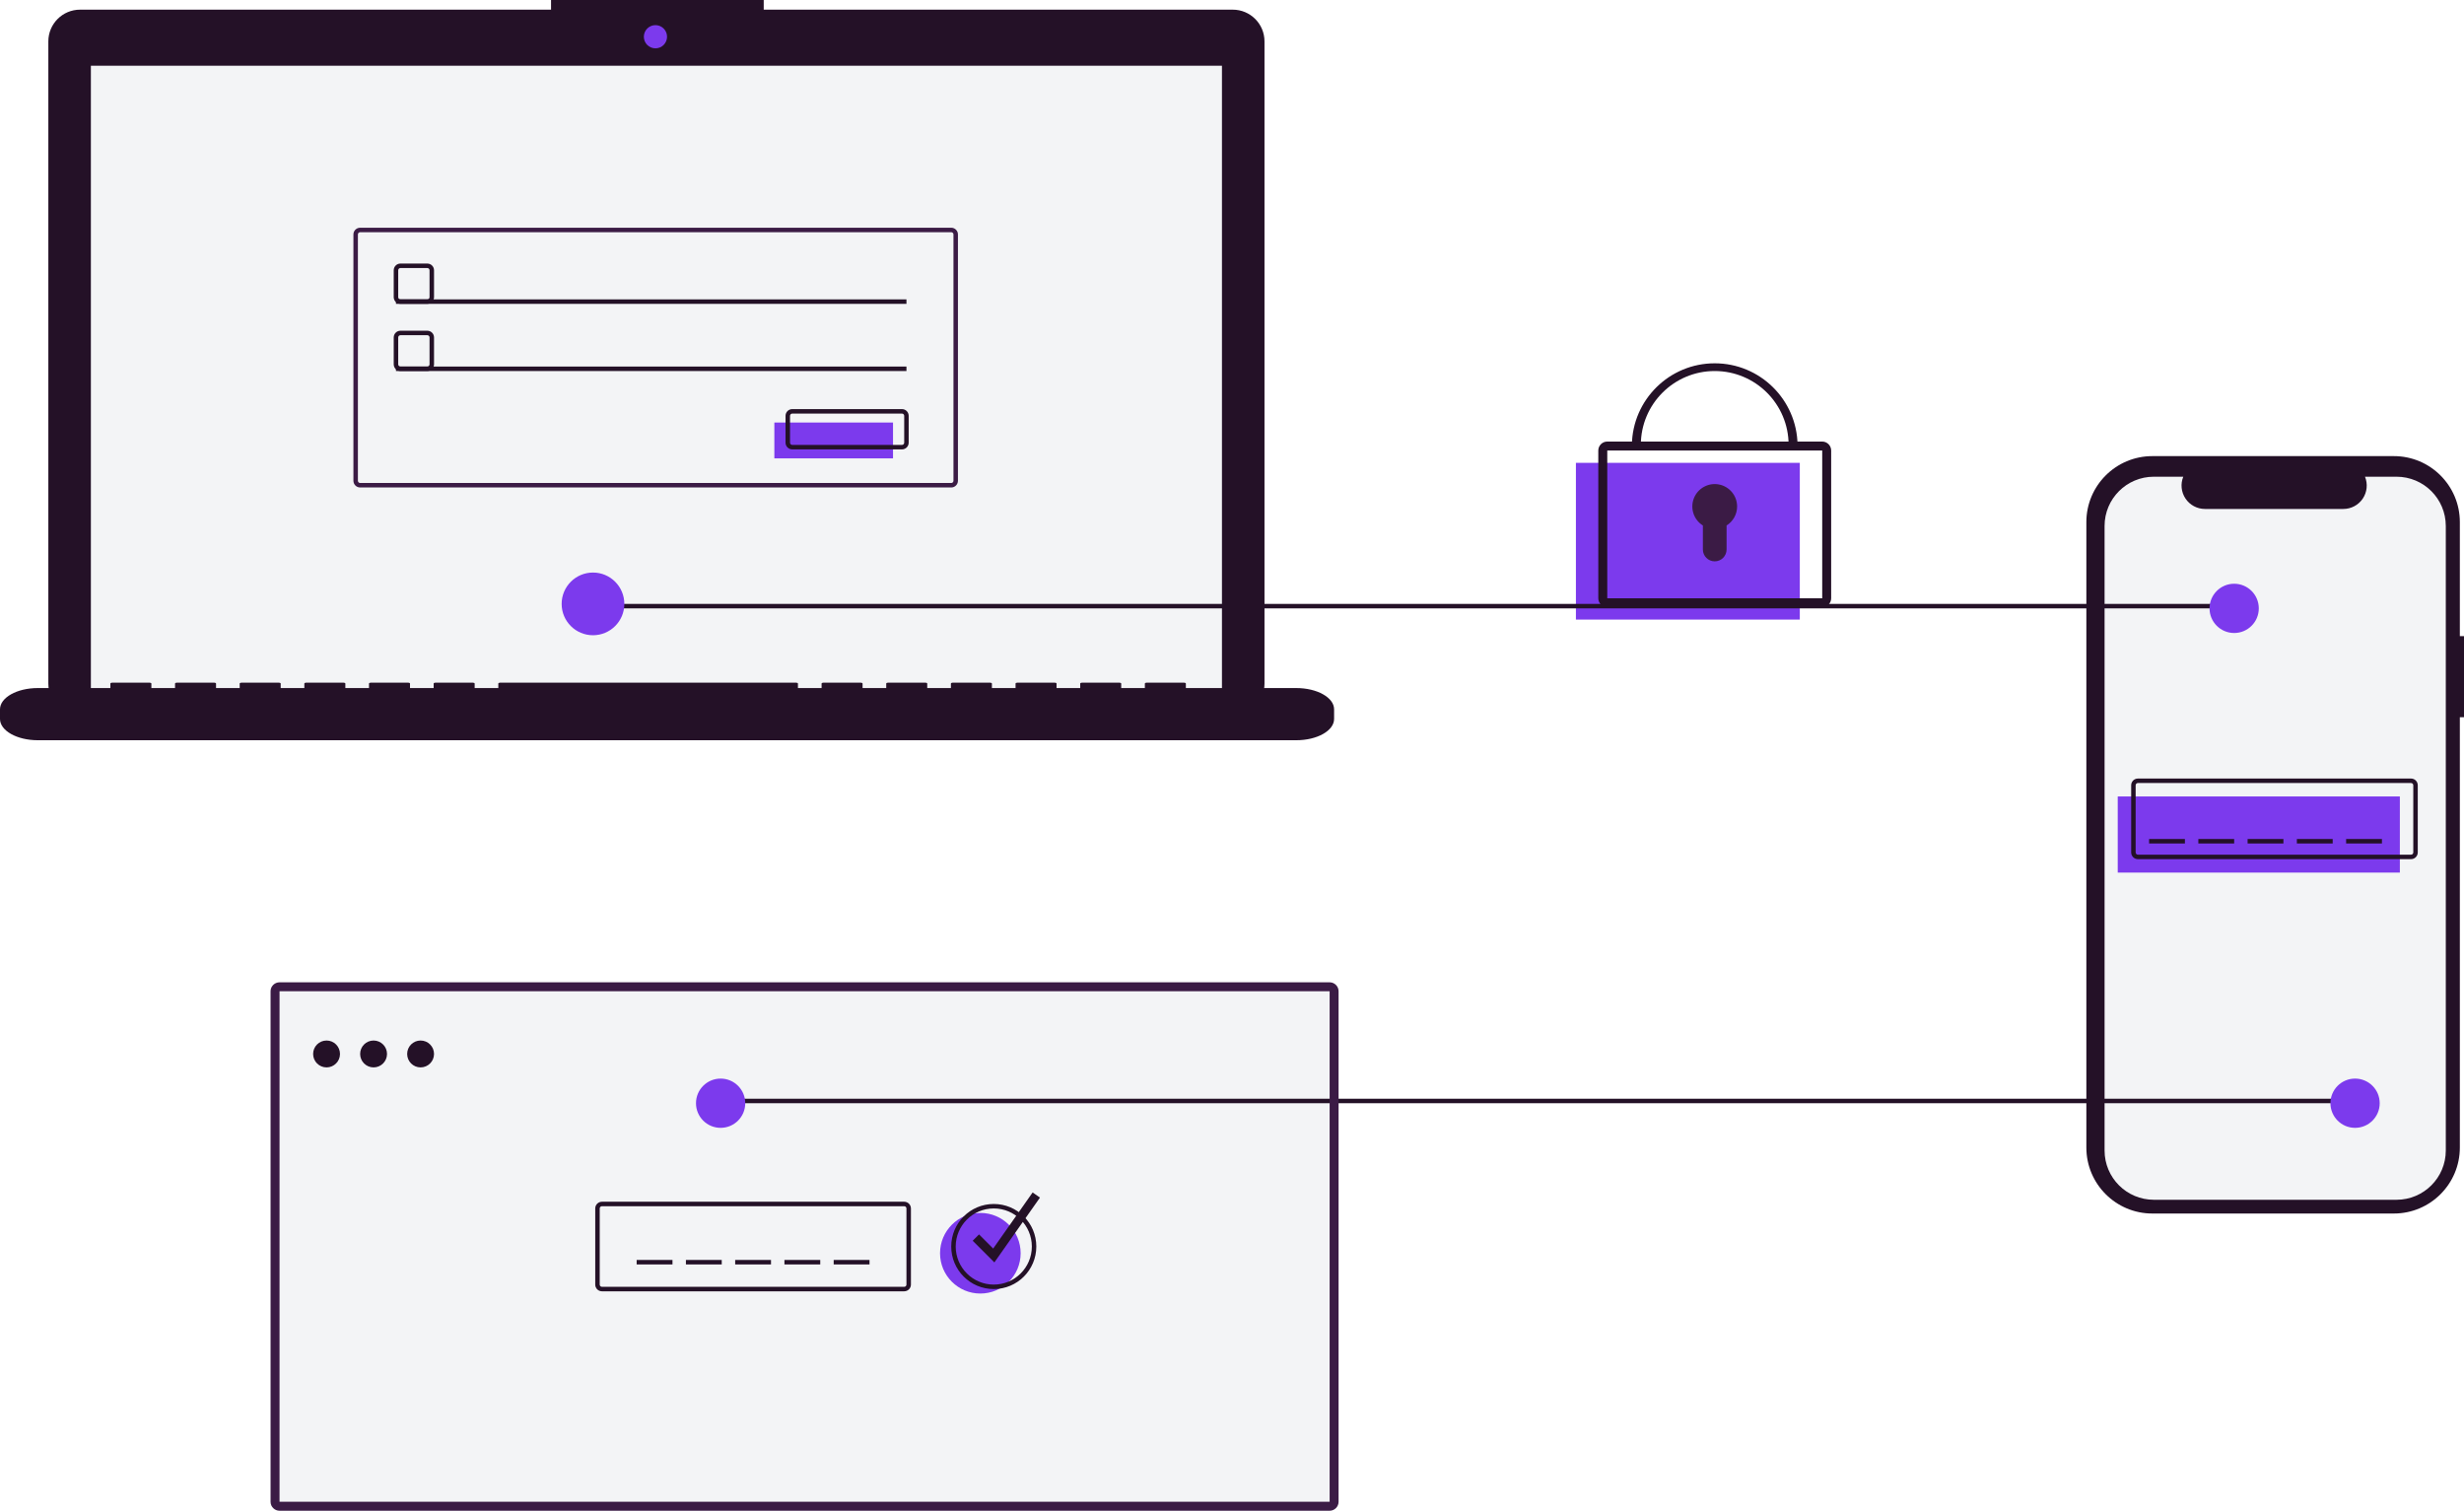
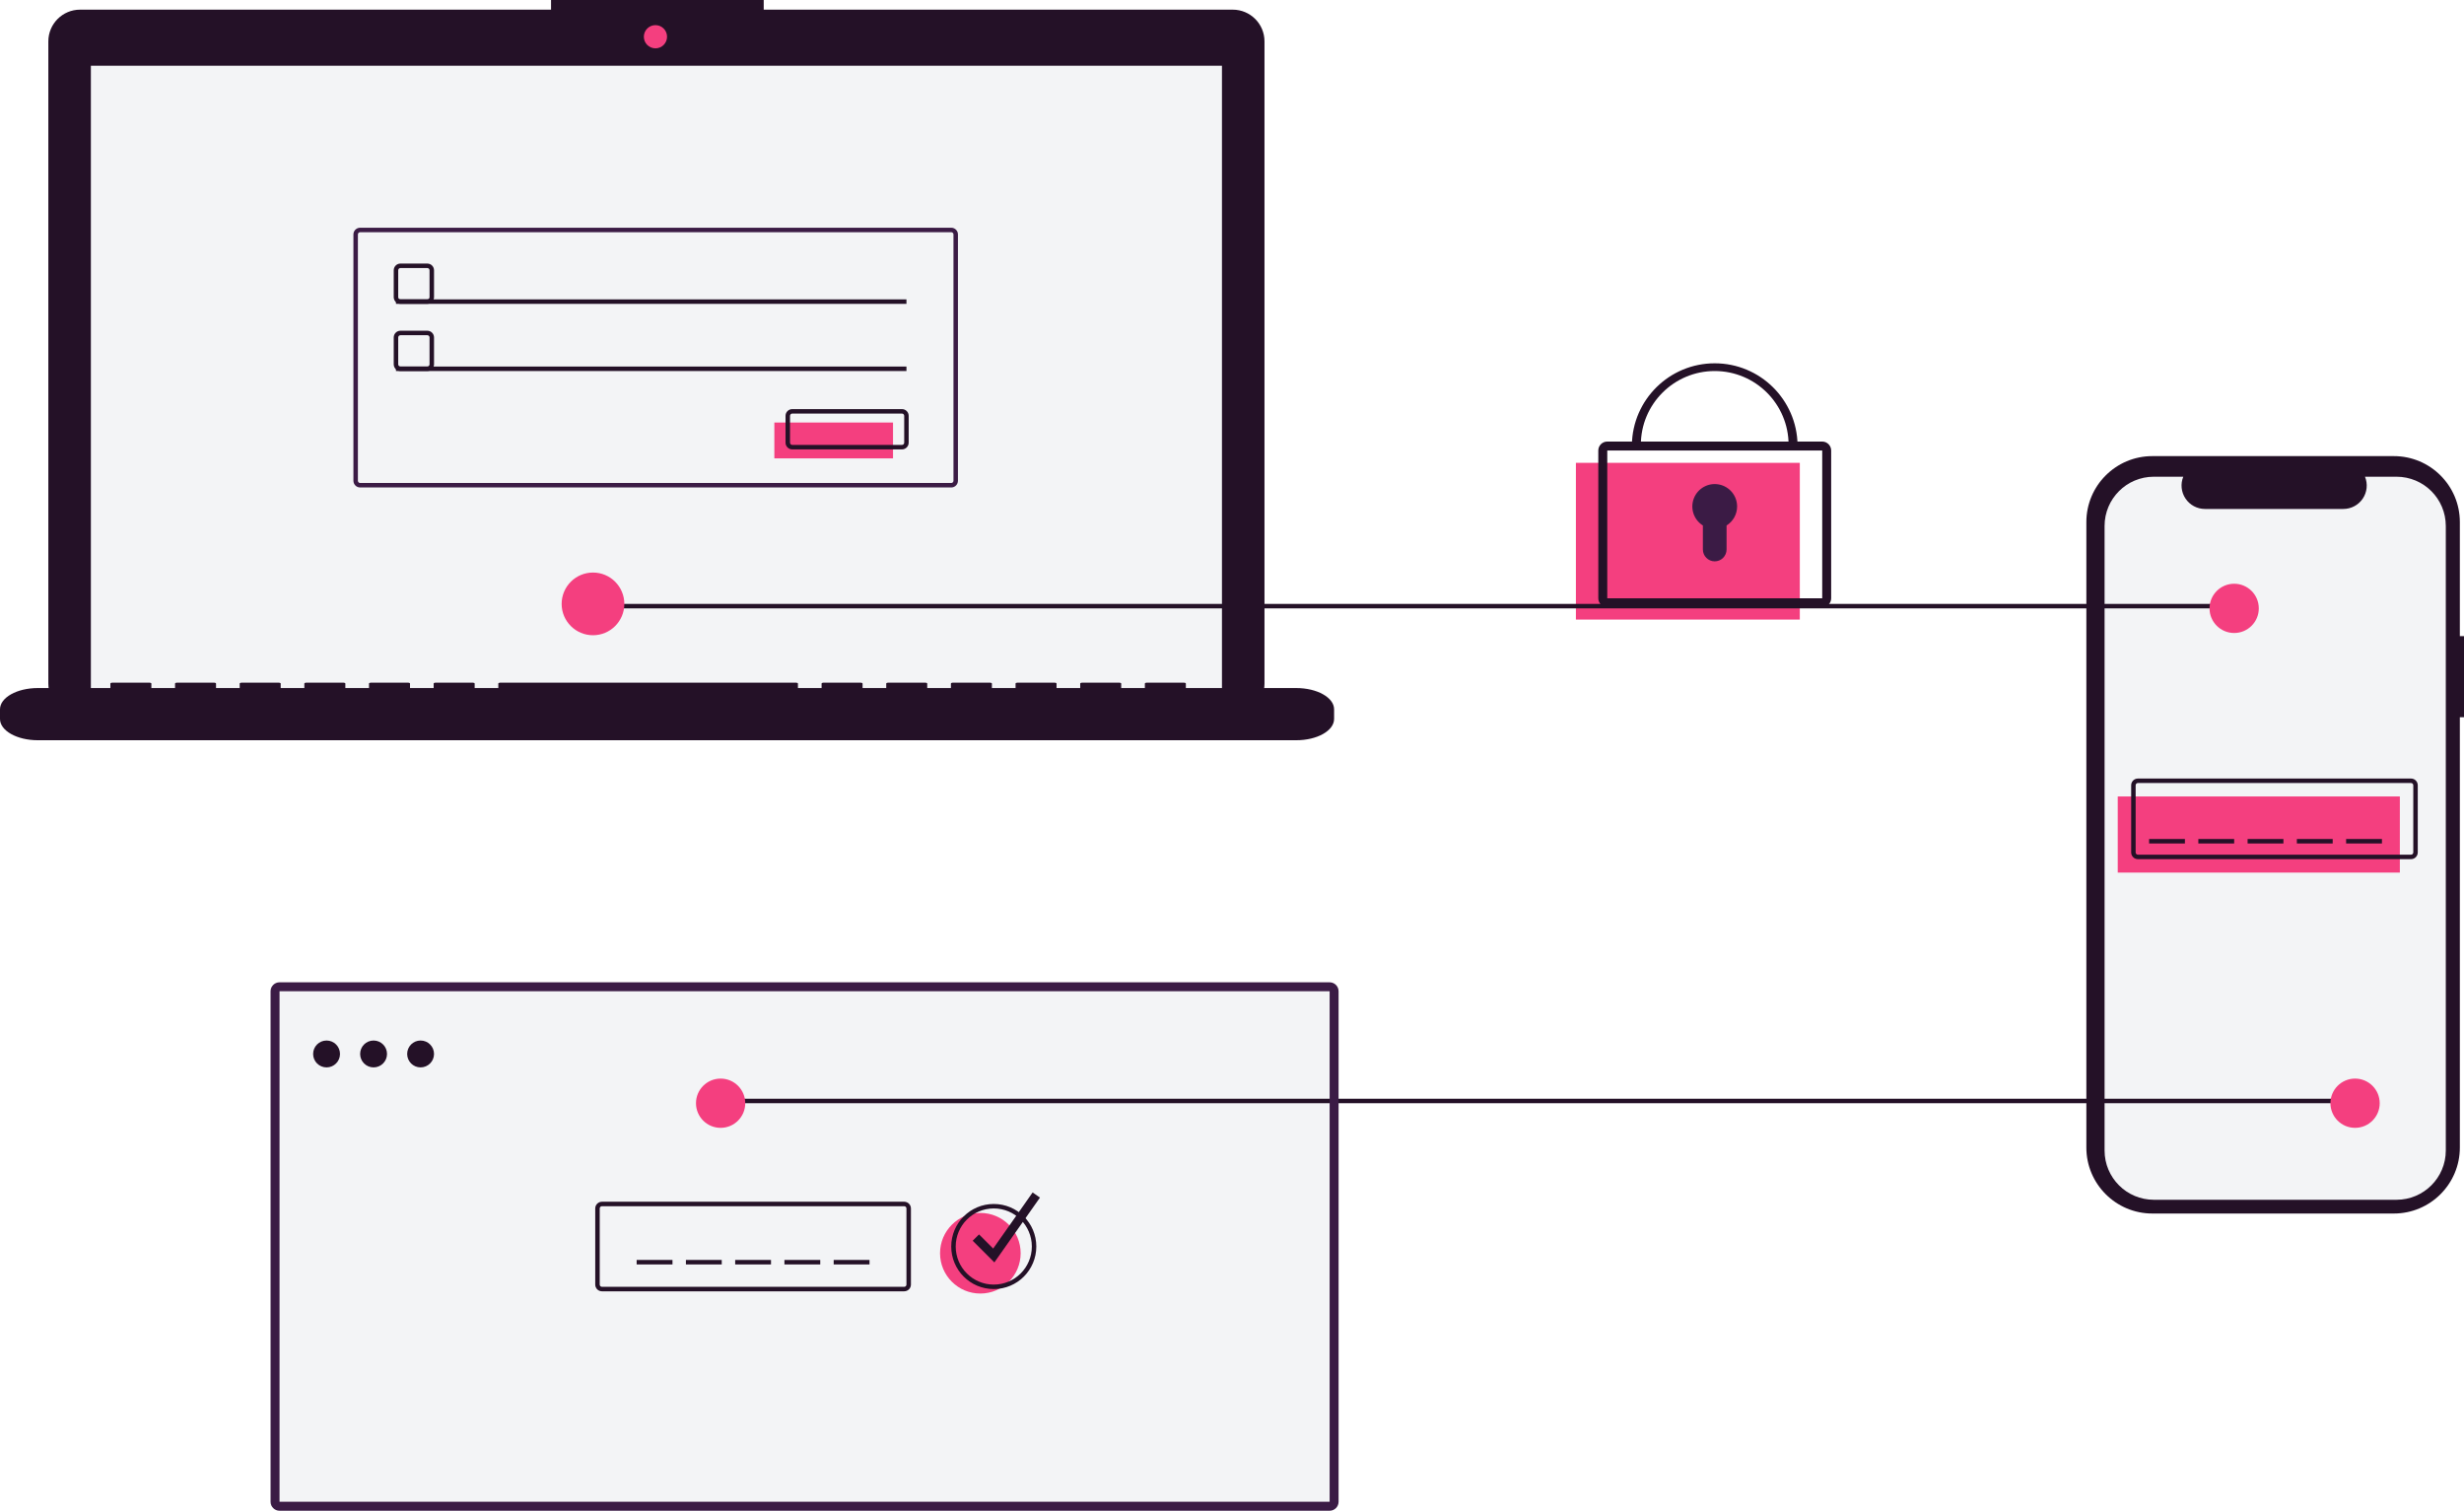
<svg xmlns="http://www.w3.org/2000/svg" width="800" height="490.473" viewBox="0 0 800 490.473">
  <g id="Group_2117" data-name="Group 2117" transform="translate(-381 -194.147)">
    <path id="Path_22785" data-name="Path 22785" d="M1104.195,366.288h-1.351V329.275a21.422,21.422,0,0,0-21.422-21.422h-78.416a21.422,21.422,0,0,0-21.422,21.422V532.329a21.422,21.422,0,0,0,21.422,21.422h78.416a21.422,21.422,0,0,0,21.422-21.422v-139.7h1.351Z" transform="translate(76.805 34.376)" fill="#241127" />
    <path id="Path_22786" data-name="Path 22786" d="M1100.507,333.046V535.8a16,16,0,0,1-16,16h-78.794a15.994,15.994,0,0,1-15.993-16V333.046a15.993,15.993,0,0,1,15.992-15.993h9.56a7.6,7.6,0,0,0,7.037,10.468h44.925a7.59,7.59,0,0,0,7.037-10.468h10.235a16,16,0,0,1,16,15.994Z" transform="translate(74.583 31.864)" fill="#f3f4f6" />
-     <rect id="Rectangle_3655" data-name="Rectangle 3655" width="91.595" height="24.716" transform="translate(1068.579 452.725)" fill="#7c3aed" />
+     <rect id="Rectangle_3655" data-name="Rectangle 3655" width="91.595" height="24.716" transform="translate(1068.579 452.725)" fill="#f43f7f" />
    <path id="Path_22787" data-name="Path 22787" d="M1092.469,478.023h-88.687a2.183,2.183,0,0,1-2.181-2.181V454.034a2.183,2.183,0,0,1,2.181-2.181h88.687a2.183,2.183,0,0,1,2.181,2.181v21.808A2.183,2.183,0,0,1,1092.469,478.023Zm-88.687-24.716a.728.728,0,0,0-.727.727v21.808a.727.727,0,0,0,.727.727h88.687a.727.727,0,0,0,.727-.727V454.034a.728.728,0,0,0-.727-.727Z" transform="translate(71.339 -4.944)" fill="#241127" />
    <rect id="Rectangle_3656" data-name="Rectangle 3656" width="11.631" height="1.454" transform="translate(1078.756 466.537)" fill="#241127" />
    <rect id="Rectangle_3657" data-name="Rectangle 3657" width="11.631" height="1.454" transform="translate(1094.749 466.537)" fill="#241127" />
    <rect id="Rectangle_3658" data-name="Rectangle 3658" width="11.631" height="1.454" transform="translate(1110.742 466.537)" fill="#241127" />
    <rect id="Rectangle_3659" data-name="Rectangle 3659" width="11.631" height="1.454" transform="translate(1126.735 466.537)" fill="#241127" />
    <rect id="Rectangle_3660" data-name="Rectangle 3660" width="11.631" height="1.454" transform="translate(1142.727 466.537)" fill="#241127" />
    <rect id="Rectangle_3661" data-name="Rectangle 3661" width="343.844" height="168.651" transform="translate(468.852 514.515)" fill="#f3f4f6" />
    <rect id="Rectangle_3662" data-name="Rectangle 3662" width="532.848" height="1.454" transform="translate(612.787 550.862)" fill="#241127" />
    <path id="Path_22790" data-name="Path 22790" d="M455.894,107.285H303.607v-3.139H234.554v3.139H81.64a10.3,10.3,0,0,0-10.3,10.3V326.114a10.3,10.3,0,0,0,10.3,10.3H455.894a10.3,10.3,0,0,0,10.3-10.3V117.586A10.3,10.3,0,0,0,455.894,107.285Z" transform="translate(325.355 90)" fill="#241127" />
    <rect id="Rectangle_3663" data-name="Rectangle 3663" width="367.229" height="207.164" transform="translate(410.508 215.487)" fill="#f3f4f6" />
-     <circle id="Ellipse_3596" data-name="Ellipse 3596" cx="3.767" cy="3.767" r="3.767" transform="translate(590.041 202.307)" fill="#7c3aed" />
+     <circle id="Ellipse_3596" data-name="Ellipse 3596" cx="3.767" cy="3.767" r="3.767" transform="translate(590.041 202.307)" fill="#f43f7f" />
    <path id="Path_22791" data-name="Path 22791" d="M236.505,234.938h-8.723a2.183,2.183,0,0,1-2.181-2.181v-8.723a2.183,2.183,0,0,1,2.181-2.181h8.723a2.183,2.183,0,0,1,2.181,2.181v8.723a2.183,2.183,0,0,1-2.181,2.181Zm-8.723-11.631a.728.728,0,0,0-.727.727v8.723a.728.728,0,0,0,.727.727h8.723a.728.728,0,0,0,.727-.727v-8.723a.728.728,0,0,0-.727-.727Z" transform="translate(283.232 57.859)" fill="#241127" />
    <rect id="Rectangle_3664" data-name="Rectangle 3664" width="165.743" height="1.454" transform="translate(509.561 291.344)" fill="#241127" />
-     <rect id="Rectangle_3665" data-name="Rectangle 3665" width="38.528" height="11.631" transform="translate(632.414 331.326)" fill="#7c3aed" />
+     <rect id="Rectangle_3665" data-name="Rectangle 3665" width="38.528" height="11.631" transform="translate(632.414 331.326)" fill="#f43f7f" />
    <path id="Path_22792" data-name="Path 22792" d="M438.4,299.938h-35.62a2.183,2.183,0,0,1-2.181-2.181v-8.723a2.183,2.183,0,0,1,2.181-2.181H438.4a2.183,2.183,0,0,1,2.181,2.181v8.723a2.183,2.183,0,0,1-2.181,2.181Zm-35.62-11.631a.728.728,0,0,0-.727.727v8.723a.728.728,0,0,0,.727.727H438.4a.728.728,0,0,0,.727-.727v-8.723a.728.728,0,0,0-.727-.727Z" transform="translate(235.447 40.11)" fill="#241127" />
-     <rect id="Rectangle_3666" data-name="Rectangle 3666" width="72.694" height="50.886" transform="translate(892.659 344.411)" fill="#7c3aed" />
+     <rect id="Rectangle_3666" data-name="Rectangle 3666" width="72.694" height="50.886" transform="translate(892.659 344.411)" fill="#f43f7f" />
    <path id="Path_22793" data-name="Path 22793" d="M836.3,355.147H766.509a2.911,2.911,0,0,1-2.908-2.908V304.261a2.911,2.911,0,0,1,2.908-2.908H836.3a2.911,2.911,0,0,1,2.908,2.908v47.978a2.911,2.911,0,0,1-2.908,2.908Zm-69.786-50.886v47.978H836.3l0-47.978Z" transform="translate(136.327 36.151)" fill="#241127" />
    <path id="Path_22794" data-name="Path 22794" d="M832.395,292.75h-2.908a23.989,23.989,0,1,0-47.978,0H778.6a26.9,26.9,0,0,1,53.794,0Z" transform="translate(132.231 45.845)" fill="#241127" />
    <path id="Path_22795" data-name="Path 22795" d="M820.139,327.619a7.27,7.27,0,1,0-11.118,6.159v7.8a3.849,3.849,0,0,0,3.849,3.849h0a3.849,3.849,0,0,0,3.849-3.849v-7.8A7.257,7.257,0,0,0,820.139,327.619Z" transform="translate(124.859 30.966)" fill="#3b1b45" />
    <rect id="Rectangle_3667" data-name="Rectangle 3667" width="11.631" height="1.454" transform="translate(587.707 603.202)" fill="#241127" />
    <rect id="Rectangle_3668" data-name="Rectangle 3668" width="11.631" height="1.454" transform="translate(603.7 603.202)" fill="#241127" />
    <rect id="Rectangle_3669" data-name="Rectangle 3669" width="11.631" height="1.454" transform="translate(619.693 603.202)" fill="#241127" />
    <rect id="Rectangle_3670" data-name="Rectangle 3670" width="11.631" height="1.454" transform="translate(635.685 603.202)" fill="#241127" />
    <rect id="Rectangle_3671" data-name="Rectangle 3671" width="11.631" height="1.454" transform="translate(651.678 603.202)" fill="#241127" />
    <path id="Path_22796" data-name="Path 22796" d="M514.444,714.412H173.509A2.911,2.911,0,0,1,170.6,711.5V545.761a2.911,2.911,0,0,1,2.908-2.908H514.444a2.911,2.911,0,0,1,2.908,2.908V711.5A2.911,2.911,0,0,1,514.444,714.412ZM173.509,545.761V711.5H514.446l0-165.743Z" transform="translate(298.251 -29.792)" fill="#3b1b45" />
    <circle id="Ellipse_3597" data-name="Ellipse 3597" cx="4.362" cy="4.362" r="4.362" transform="translate(482.664 531.962)" fill="#241127" />
    <circle id="Ellipse_3598" data-name="Ellipse 3598" cx="4.362" cy="4.362" r="4.362" transform="translate(497.93 531.962)" fill="#241127" />
    <circle id="Ellipse_3599" data-name="Ellipse 3599" cx="4.362" cy="4.362" r="4.362" transform="translate(513.195 531.962)" fill="#241127" />
    <path id="Path_22797" data-name="Path 22797" d="M415.919,669.931H317.782a2.183,2.183,0,0,1-2.181-2.181V643.034a2.183,2.183,0,0,1,2.181-2.181h98.137a2.183,2.183,0,0,1,2.181,2.181V667.75a2.183,2.183,0,0,1-2.181,2.181Zm-98.137-27.624a.728.728,0,0,0-.727.727V667.75a.728.728,0,0,0,.727.727h98.137a.728.728,0,0,0,.727-.727V643.034a.728.728,0,0,0-.727-.727Z" transform="translate(258.657 -56.552)" fill="#241127" />
-     <circle id="Ellipse_3600" data-name="Ellipse 3600" cx="13.085" cy="13.085" r="13.085" transform="translate(686.208 587.936)" fill="#7c3aed" />
+     <circle id="Ellipse_3600" data-name="Ellipse 3600" cx="13.085" cy="13.085" r="13.085" transform="translate(686.208 587.936)" fill="#f43f7f" />
    <path id="Path_22798" data-name="Path 22798" d="M488.413,669.477a13.812,13.812,0,1,1,13.812-13.812A13.812,13.812,0,0,1,488.413,669.477Zm0-26.17a12.358,12.358,0,1,0,12.358,12.358A12.358,12.358,0,0,0,488.413,643.307Z" transform="translate(215.241 -56.825)" fill="#241127" />
    <path id="Path_22799" data-name="Path 22799" d="M441.475,555.271l-7.037-7.038,2.056-2.056,4.594,4.593L453.9,532.555l2.378,1.674Z" transform="translate(262.373 48.728)" fill="#241127" />
    <path id="Path_22801" data-name="Path 22801" d="M470.611,410.782h-35.84V409.33c0-.159-.229-.288-.512-.288H421.971c-.283,0-.512.129-.512.288v1.452h-7.68V409.33c0-.159-.229-.288-.512-.288H400.98c-.283,0-.512.129-.512.288v1.452h-7.68V409.33c0-.159-.229-.288-.512-.288H379.988c-.283,0-.512.129-.512.288v1.452H371.8V409.33c0-.159-.229-.288-.512-.288H359c-.283,0-.512.129-.512.288v1.452H350.8V409.33c0-.159-.229-.288-.512-.288H338c-.283,0-.512.129-.512.288v1.452h-7.68V409.33c0-.159-.229-.288-.512-.288H317.012c-.283,0-.512.129-.512.288v1.452h-7.68V409.33c0-.159-.229-.288-.512-.288H212.053c-.283,0-.512.129-.512.288v1.452h-7.68V409.33c0-.159-.229-.288-.512-.288H191.061c-.283,0-.512.129-.512.288v1.452h-7.68V409.33c0-.159-.229-.288-.512-.288H170.069c-.283,0-.512.129-.512.288v1.452h-7.68V409.33c0-.159-.229-.288-.512-.288H149.077c-.283,0-.512.129-.512.288v1.452h-7.68V409.33c0-.159-.229-.288-.512-.288H128.085c-.283,0-.512.129-.512.288v1.452h-7.68V409.33c0-.159-.229-.288-.512-.288H107.093c-.283,0-.512.129-.512.288v1.452H98.9V409.33c0-.159-.229-.288-.512-.288H86.1c-.283,0-.512.129-.512.288v1.452H62.038c-6.786,0-12.288,3.093-12.288,6.909v3.124c0,3.816,5.5,6.909,12.288,6.909H470.611c6.787,0,12.288-3.093,12.288-6.909v-3.124C482.9,413.875,477.4,410.782,470.611,410.782Z" transform="translate(331.25 6.746)" fill="#241127" />
    <path id="Path_22802" data-name="Path 22802" d="M401.695,290.179H209.782A2.183,2.183,0,0,1,207.6,288V208.034a2.183,2.183,0,0,1,2.181-2.181H401.695a2.183,2.183,0,0,1,2.181,2.181V288a2.183,2.183,0,0,1-2.181,2.181ZM209.782,207.307a.728.728,0,0,0-.727.727V288a.728.728,0,0,0,.727.727H401.695a.728.728,0,0,0,.727-.727V208.034a.728.728,0,0,0-.727-.727Z" transform="translate(288.147 62.228)" fill="#3b1b45" />
    <path id="Path_22803" data-name="Path 22803" d="M236.505,264.938h-8.723a2.183,2.183,0,0,1-2.181-2.181v-8.723a2.183,2.183,0,0,1,2.181-2.181h8.723a2.183,2.183,0,0,1,2.181,2.181v8.723a2.183,2.183,0,0,1-2.181,2.181Zm-8.723-11.631a.728.728,0,0,0-.727.727v8.723a.728.728,0,0,0,.727.727h8.723a.728.728,0,0,0,.727-.727v-8.723a.728.728,0,0,0-.727-.727Z" transform="translate(283.232 49.667)" fill="#241127" />
    <rect id="Rectangle_3672" data-name="Rectangle 3672" width="165.743" height="1.454" transform="translate(509.561 313.152)" fill="#241127" />
    <rect id="Rectangle_3673" data-name="Rectangle 3673" width="532.848" height="1.454" transform="translate(573.532 390.208)" fill="#241127" />
-     <circle id="Ellipse_3601" data-name="Ellipse 3601" cx="10.177" cy="10.177" r="10.177" transform="translate(563.354 380.031)" fill="#7c3aed" />
-     <circle id="Ellipse_3602" data-name="Ellipse 3602" cx="7.996" cy="7.996" r="7.996" transform="translate(1098.384 383.665)" fill="#7c3aed" />
-     <circle id="Ellipse_3603" data-name="Ellipse 3603" cx="7.996" cy="7.996" r="7.996" transform="translate(1137.639 544.32)" fill="#7c3aed" />
-     <circle id="Ellipse_3604" data-name="Ellipse 3604" cx="7.996" cy="7.996" r="7.996" transform="translate(606.971 544.32)" fill="#7c3aed" />
+     <circle id="Ellipse_3601" data-name="Ellipse 3601" cx="10.177" cy="10.177" r="10.177" transform="translate(563.354 380.031)" fill="#f43f7f" />
+     <circle id="Ellipse_3602" data-name="Ellipse 3602" cx="7.996" cy="7.996" r="7.996" transform="translate(1098.384 383.665)" fill="#f43f7f" />
+     <circle id="Ellipse_3603" data-name="Ellipse 3603" cx="7.996" cy="7.996" r="7.996" transform="translate(1137.639 544.32)" fill="#f43f7f" />
+     <circle id="Ellipse_3604" data-name="Ellipse 3604" cx="7.996" cy="7.996" r="7.996" transform="translate(606.971 544.32)" fill="#f43f7f" />
  </g>
</svg>
